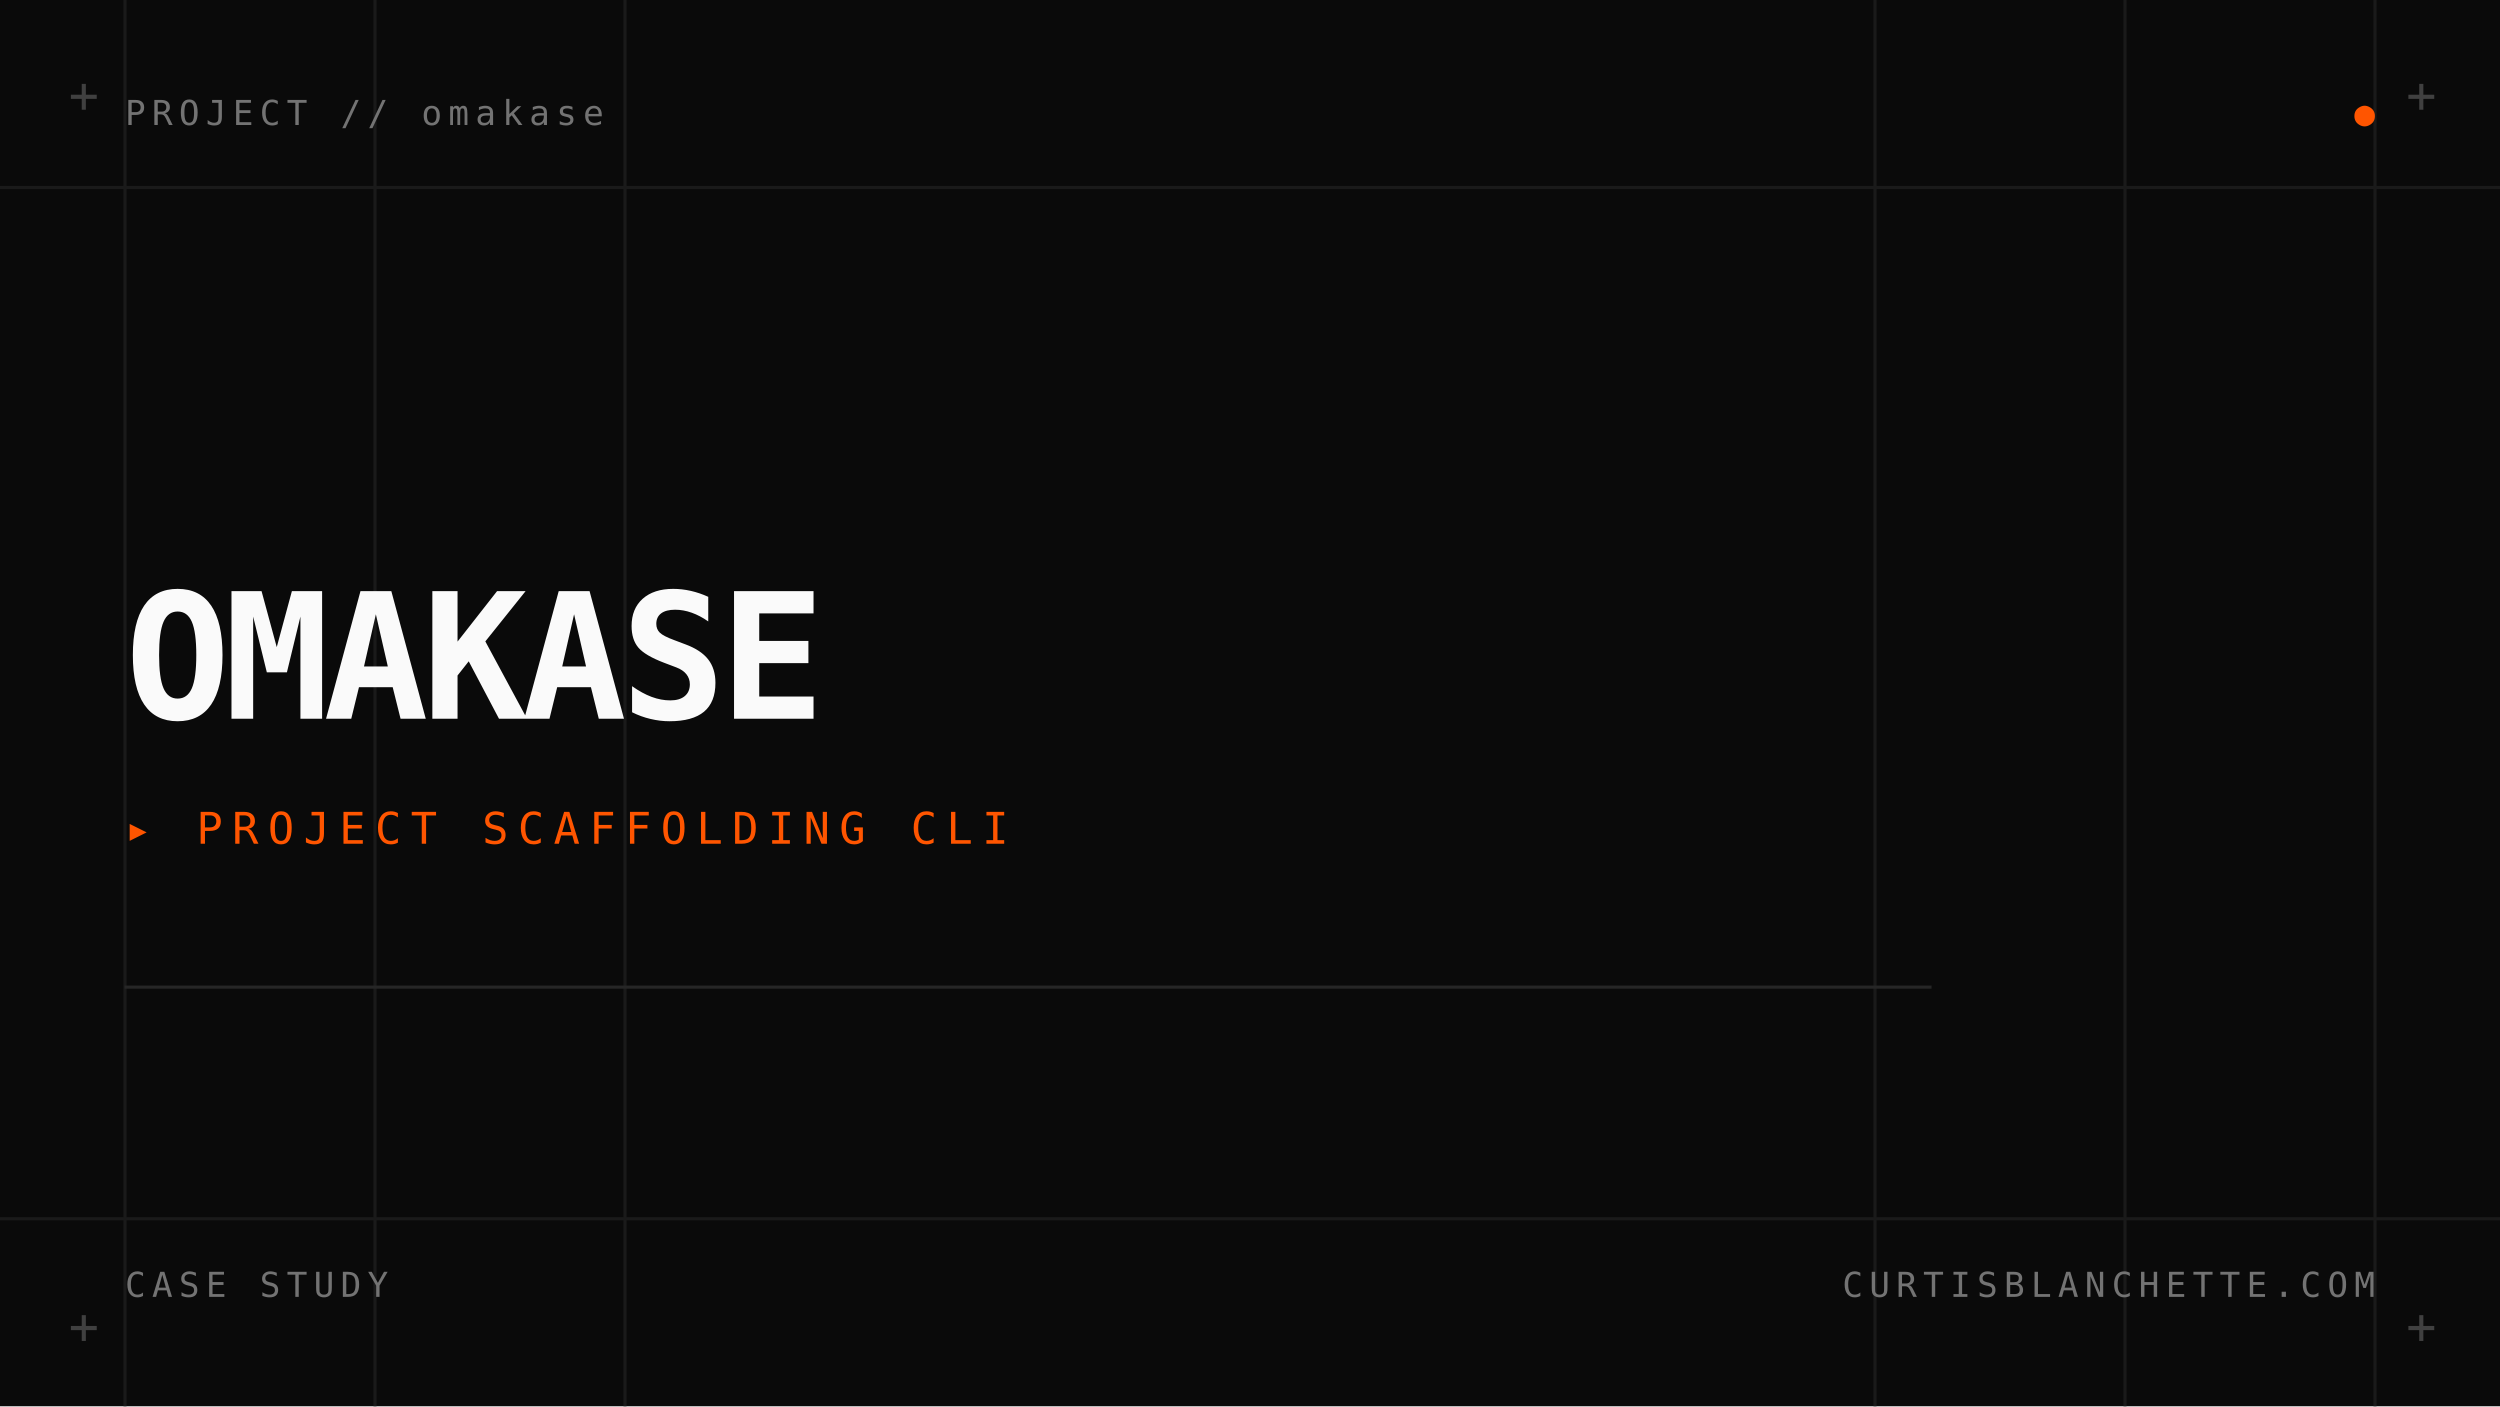
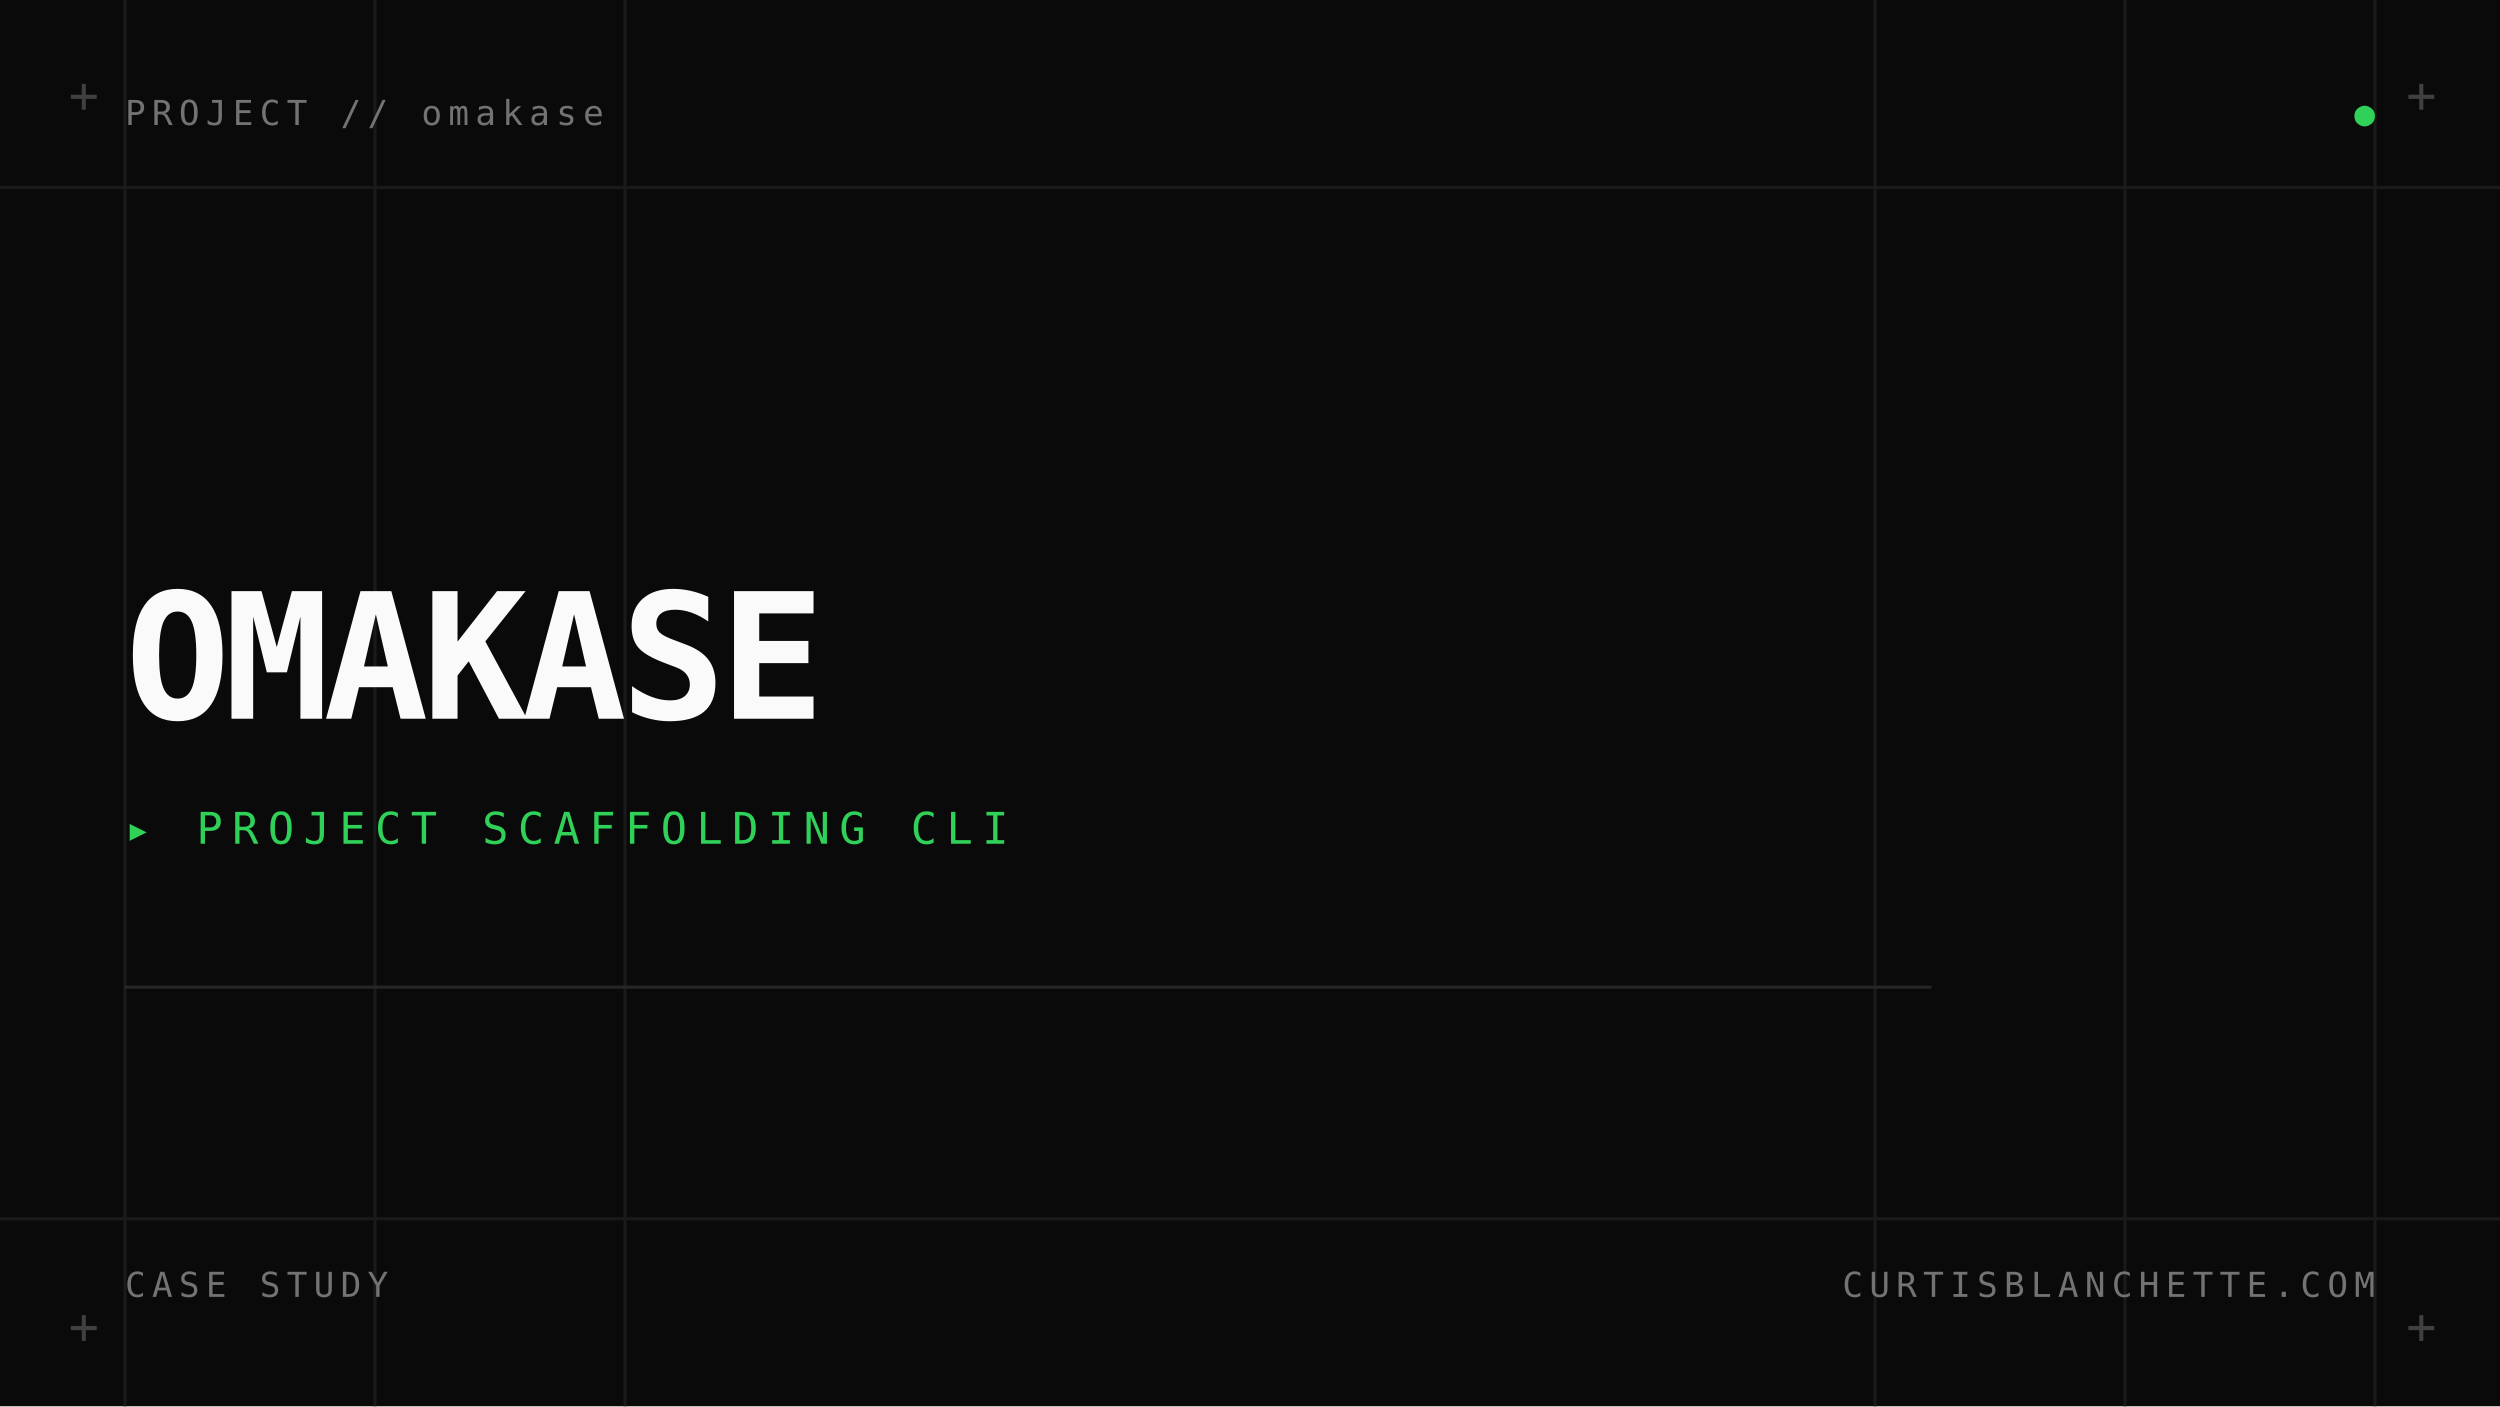
<svg xmlns="http://www.w3.org/2000/svg" viewBox="0 0 800 450" preserveAspectRatio="xMidYMid slice">
  <rect width="800" height="450" fill="#0a0a0a" />
  <g stroke="#1a1a1a" stroke-width="1">
    <line x1="40" y1="0" x2="40" y2="450" />
    <line x1="120" y1="0" x2="120" y2="450" />
    <line x1="200" y1="0" x2="200" y2="450" />
    <line x1="600" y1="0" x2="600" y2="450" />
    <line x1="680" y1="0" x2="680" y2="450" />
    <line x1="760" y1="0" x2="760" y2="450" />
    <line x1="0" y1="60" x2="800" y2="60" />
    <line x1="0" y1="390" x2="800" y2="390" />
  </g>
  <g fill="#404040" font-family="IBM Plex Mono, ui-monospace, monospace" font-size="16">
    <text x="22" y="36">+</text>
    <text x="770" y="36">+</text>
    <text x="22" y="430">+</text>
    <text x="770" y="430">+</text>
  </g>
  <g font-family="IBM Plex Mono, ui-monospace, monospace" fill="#737373" font-size="11" letter-spacing="2">
    <text x="40" y="40">PROJECT // omakase</text>
-     <text x="760" y="40" text-anchor="end" fill="#ff5500">●</text>
+     <text x="760" y="40" text-anchor="end" fill="#30d158">●</text>
  </g>
  <g font-family="IBM Plex Mono, ui-monospace, monospace">
    <text x="40" y="230" fill="#fafafa" font-size="56" font-weight="700" letter-spacing="-2">OMAKASE</text>
-     <text x="40" y="270" fill="#ff5500" font-size="14" letter-spacing="3">▸ PROJECT SCAFFOLDING CLI</text>
+     <text x="40" y="270" fill="#30d158" font-size="14" letter-spacing="3">▸ PROJECT SCAFFOLDING CLI</text>
  </g>
  <g font-family="IBM Plex Mono, ui-monospace, monospace" fill="#262626" font-size="12">
    <text x="40" y="320">────────────────────────────────────────────────────────────────────────────────</text>
  </g>
  <g font-family="IBM Plex Mono, ui-monospace, monospace" fill="#737373" font-size="11" letter-spacing="2">
    <text x="40" y="415">CASE STUDY</text>
    <text x="760" y="415" text-anchor="end">CURTISBLANCHETTE.COM</text>
  </g>
</svg>
